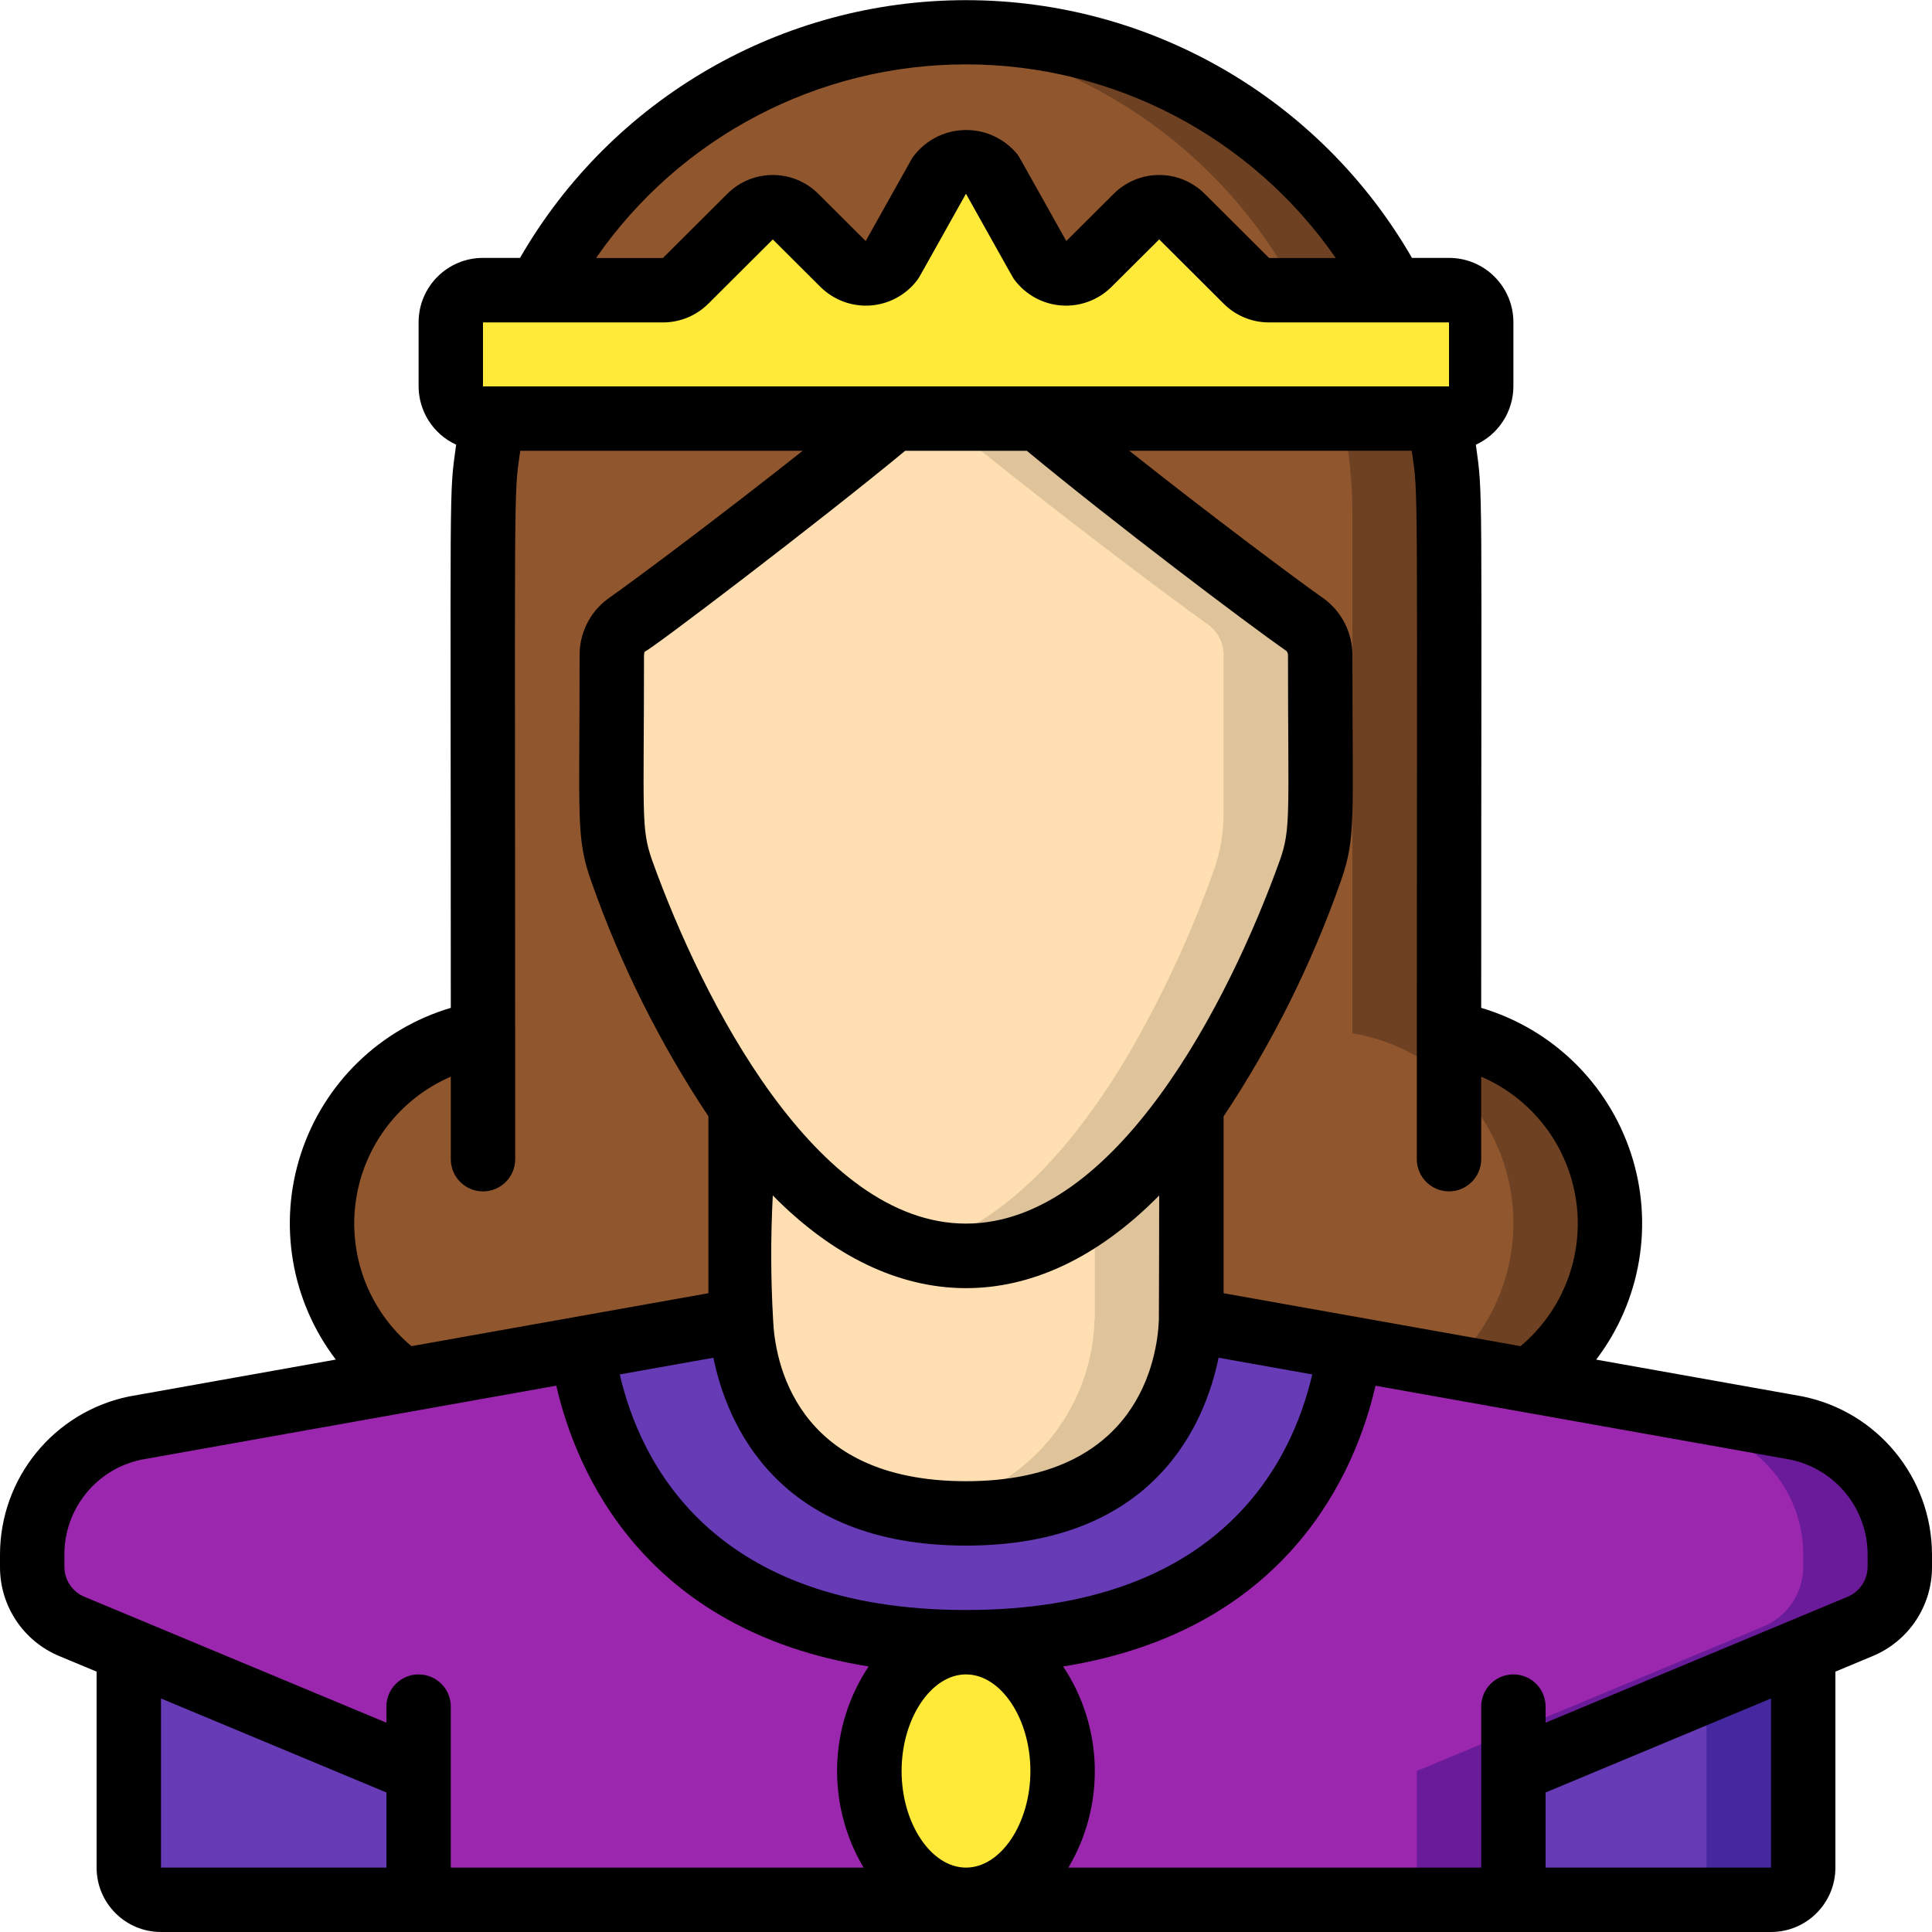
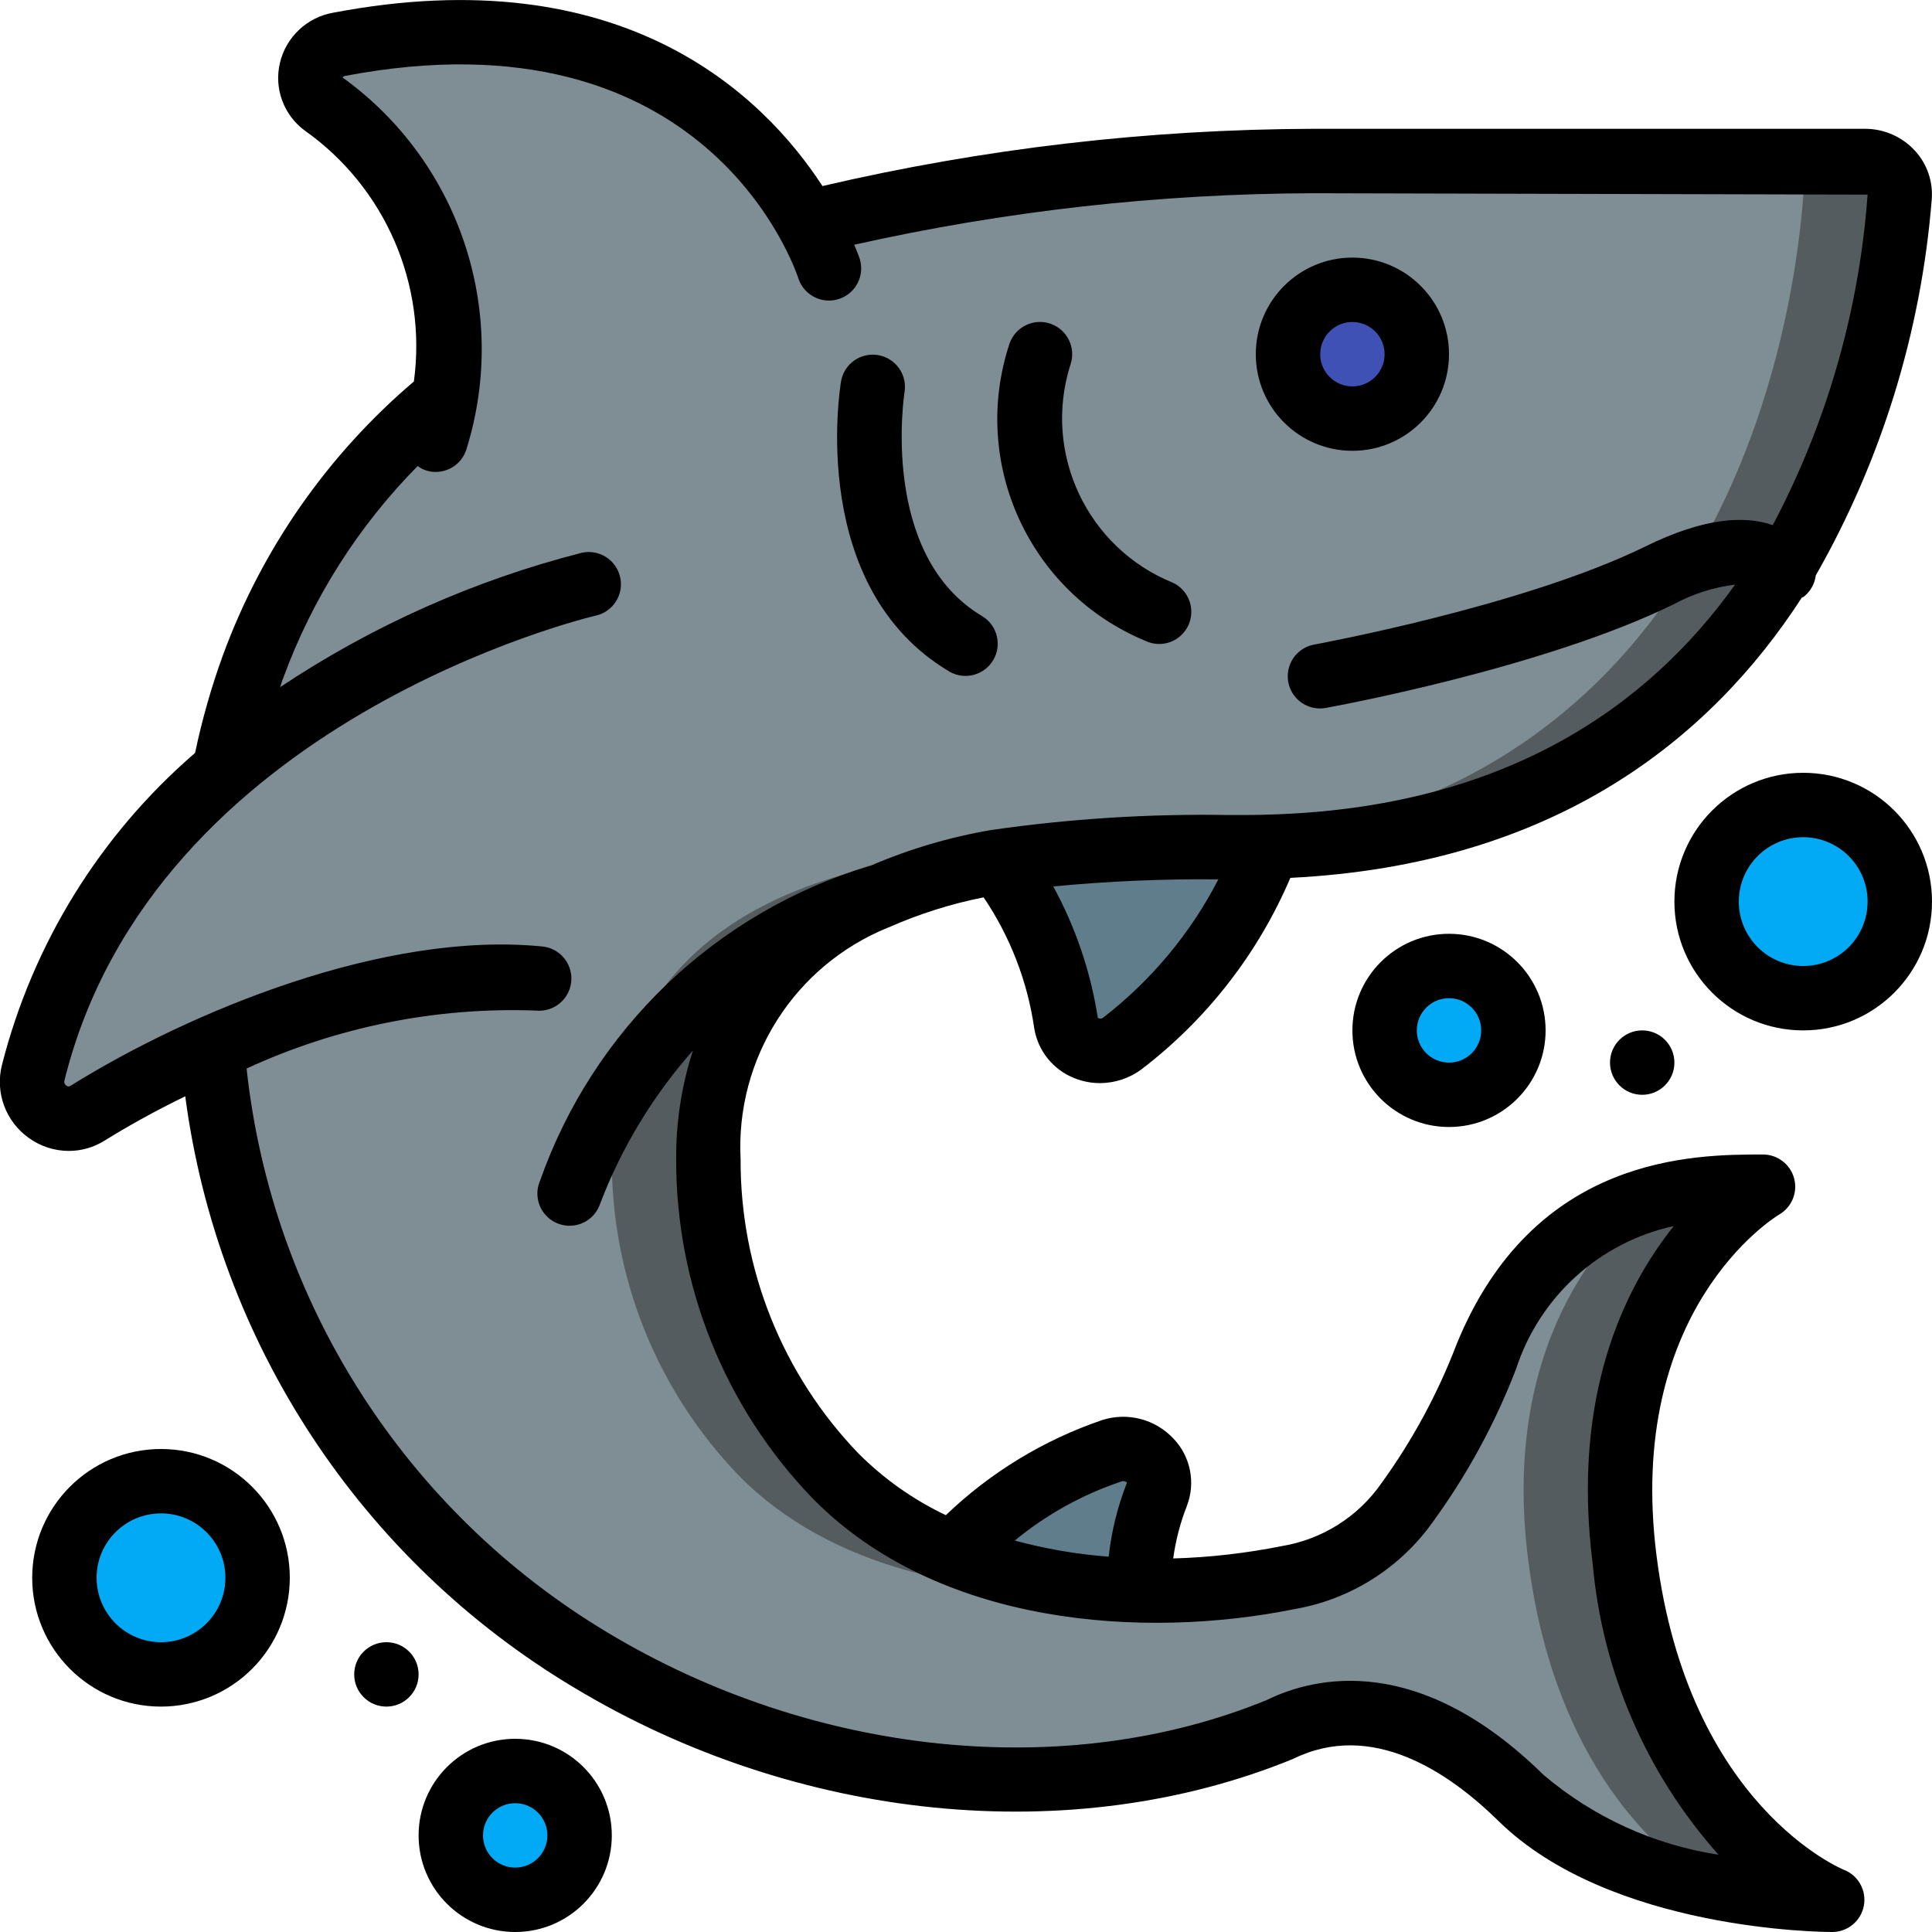
<svg xmlns="http://www.w3.org/2000/svg" viewBox="0 0 60 60">
-   <g id="037---Princess" fill="none">
-     <g id="Layer_3" transform="translate(1 1)">
-       <path id="Shape" d="m36 33.36v6.64l-.01.01c-.01 0 .01 5.99-6.99 5.99s-6.98-5.99-6.99-5.99l-.01-.01v-6.64c1.78 2.52 4.13 4.64 7 4.64s5.22-2.12 7-4.64z" fill="#ffdfb1" />
-       <path id="Shape" d="m33 36.551v3.449l-.01.01c-.093 3.06-2.444 5.575-5.49 5.875.496.075.998.114 1.5.115 7 0 6.98-5.99 6.99-5.99l.01-.01v-6.64c-.827 1.214-1.839 2.291-3 3.191z" fill="#dec39b" />
-       <path id="Shape" d="m49 37c.001 1.851-.856 3.598-2.32 4.73l-.03.17-5.73-1.02-4.92-.88v-6.64c.36-.5.69-1.02 1-1.54 1.073-1.836 1.974-3.768 2.69-5.77.205-.571.31-1.173.31-1.78v-4.91c.008-.367-.159-.716-.45-.94-1.26-.89-5.56-4.13-8.3-6.42h12.45c.202.987.302 1.992.3 3v16.09c2.887.484 5.001 2.983 5 5.91z" fill="#90562d" />
-       <path id="Shape" d="m44 31.09v-16.09c.002-1.008-.098-2.013-.3-3h-3c.202.987.302 1.992.3 3v16.09c2.266.376 4.116 2.017 4.76 4.221.644 2.204-.031 4.583-1.737 6.121l2.627.468.03-.17c1.88-1.457 2.719-3.889 2.138-6.196-.581-2.307-2.472-4.051-4.818-4.444z" fill="#6d4122" />
-       <path id="Shape" d="m40 19.36v4.91c-0.0.607-.105 1.209-.31 1.78-.716 2.002-1.617 3.934-2.69 5.77-.31.52-.64 1.04-1 1.54-1.78 2.52-4.13 4.64-7 4.64s-5.22-2.12-7-4.64c-.36-.5-.69-1.02-1-1.54-1.073-1.836-1.974-3.768-2.69-5.77-.205-.571-.31-1.173-.31-1.78v-4.91c-.008-.367.159-.716.45-.94 1.26-.89 5.56-4.13 8.3-6.42h4.5c2.74 2.29 7.04 5.53 8.3 6.42.291.224.458.573.45.94z" fill="#ffdfb1" />
-       <path id="Shape" d="m39.55 18.42c-1.26-.89-5.56-4.13-8.3-6.42h-3c2.74 2.29 7.04 5.53 8.3 6.42.291.224.458.573.45.94v4.91c-0.0.607-.105 1.209-.31 1.78-.716 2.002-1.617 3.934-2.69 5.77-.31.52-.64 1.04-1 1.54-1.458 2.064-3.3 3.839-5.5 4.421.488.138.993.212 1.5.219 2.87 0 5.22-2.12 7-4.64.36-.5.69-1.02 1-1.54 1.073-1.836 1.974-3.768 2.69-5.77.205-.571.31-1.173.31-1.78v-4.91c.008-.367-.159-.716-.45-.94z" fill="#dec39b" />
-       <path id="Shape" d="m21 31.82c.31.52.64 1.04 1 1.54v6.64l-4.92.88-5.73 1.02-.03-.17c-1.88-1.457-2.719-3.889-2.138-6.196.581-2.307 2.472-4.051 4.818-4.444v-16.09c-.002-1.008.098-2.013.3-3h12.45c-2.74 2.29-7.04 5.53-8.3 6.42-.291.224-.458.573-.45.94v4.91c0.0.607.105 1.209.31 1.78.716 2.002 1.617 3.934 2.69 5.77z" fill="#90562d" />
-       <path id="Shape" d="m15.73 8.01c2.218-4.218 6.31-7.129 11.022-7.842 4.712-.713 9.482.858 12.848 4.232 1.068 1.061 1.968 2.278 2.67 3.61" fill="#90562d" />
-       <path id="Shape" d="m39.6 4.4c-2.805-2.822-6.621-4.406-10.6-4.4-.493 0-.978.032-1.459.079 4.985.529 9.382 3.501 11.729 7.931h3c-.702-1.332-1.602-2.549-2.67-3.61z" fill="#6d4122" />
-       <path id="Shape" d="m45 9.01v1.99c0 .552-.448 1-1 1h-30c-.552 0-1-.448-1-1v-1.99c0-.552.448-1 1-1h5.59c.263.003.516-.102.7-.29l2-1.99c.393-.39 1.027-.39 1.42 0l1.47 1.47c.205.206.49.312.78.291.29-.021.556-.167.73-.401l1.51-2.69c.189-.252.485-.4.8-.4s.611.148.8.4l1.51 2.69c.173.233.44.38.73.401.29.021.575-.085.78-.291l1.47-1.47c.393-.39 1.027-.39 1.42 0l2 1.99c.184.188.437.293.7.29h5.59c.265 0 .52.105.707.293s.293.442.293.707z" fill="#ffea3a" />
-       <path id="Shape" d="m55 50.25v6.75c0 .552-.448 1-1 1h-8v-4z" fill="#673ab6" />
-       <path id="Shape" d="m52 51.5v5.5c0 .552-.448 1-1 1h3c.552 0 1-.448 1-1v-6.75z" fill="#45279f" />
-       <path id="Shape" d="m12 54v4h-8c-.552 0-1-.448-1-1v-6.75z" fill="#673ab6" />
-       <path id="Shape" d="m29 58h-17v-4l-9-3.75-1.77-.74c-.742-.311-1.226-1.036-1.23-1.84v-.4c-0-1.901 1.337-3.54 3.2-3.92l8.15-1.45 5.73-1.02c.33 2.42 2.08 9.12 11.92 9.12-1.66 0-3 1.79-3 4s1.34 4 3 4z" fill="#9c27af" />
-       <path id="Shape" d="m58 47.27v.4c-.004.804-.488 1.529-1.23 1.84l-1.77.74-9 3.75v4h-17c1.66 0 3-1.79 3-4s-1.34-4-3-4c9.84 0 11.59-6.7 11.92-9.12l5.73 1.02 8.15 1.45c1.863.38 3.2 2.019 3.2 3.92z" fill="#9c27af" />
-       <path id="Shape" d="m54.8 43.35-8.15-1.45-5.73-1.02c-.021.156-.049.331-.084.519l2.814.5 8.15 1.45c1.863.38 3.201 2.02 3.2 3.921v.4c-.004.804-.488 1.529-1.23 1.84l-1.77.74-9 3.75v4h3v-4l9-3.75 1.77-.74c.742-.311 1.226-1.036 1.23-1.84v-.4c0-1.901-1.337-3.54-3.2-3.92z" fill="#6a1b99" />
-       <path id="Shape" d="m40.92 40.88c-.33 2.42-2.08 9.12-11.92 9.12s-11.59-6.7-11.92-9.12l4.92-.88.01.01c.01 0-.01 5.99 6.99 5.99s6.98-5.99 6.99-5.99l.01-.01z" fill="#673ab6" />
-       <ellipse id="Oval" cx="29" cy="54" fill="#ffea3a" rx="3" ry="4" />
+   <g id="Page-1" fill="none" fill-rule="evenodd">
+     <g id="011---Shark" fill-rule="nonzero" transform="translate(-1)">
+       <g id="Icons" transform="translate(1 1)">
+         <path id="Shape" d="m56.9 58s-6.44 0-9.66-3.16c-2.74-2.69-5.38-3.17-7.52-2.11-12.25 5.01-31.27-2.36-33.14-21.18-1.332.583-2.622 1.258-3.86 2.02-.394.238-.893.214-1.263-.06s-.539-.744-.427-1.19c.942-3.667 3.013-6.945 5.92-9.37.841-4.557 3.268-8.67 6.85-11.61.61-3.493-.841-7.025-3.73-9.08-.343-.252-.499-.685-.396-1.098.103-.412.445-.721.866-.782 9.19-1.75 13.14 3.03 14.55 5.54 5.137-1.272 10.408-1.916 15.7-1.92h17.13c.295-.004.578.114.783.326.205.212.312.5.297.794-.35 4.57-2.88 19.75-19.61 20.18-2.821-.066-5.643.088-8.44.46-4.51.8-8.95 3.21-8.95 9.24-.015 3.666 1.403 7.193 3.95 9.83 3.417 3.484 9.3 4.132 14.06 3.16 1.491-.255 2.819-1.093 3.69-2.33 1.013-1.397 1.84-2.92 2.46-4.53 2.15-5.28 6.45-5.28 8.59-5.28 0 0-5.37 3.17-4.29 11.6s6.44 10.55 6.44 10.55z" fill="#7f8e94" />
+         <path id="Shape" d="m56 5.12c-.35 4.57-2.88 19.75-19.61 20.18-2.821-.066-5.643.088-8.44.46-4.51.8-8.95 3.21-8.95 9.24-.015 3.666 1.403 7.193 3.95 9.83 2.823 2.878 7.327 3.817 11.494 3.51-3.161-.114-6.175-1.359-8.494-3.51-2.547-2.637-3.965-6.164-3.95-9.83 0-6.03 4.44-8.44 8.95-9.24 2.797-.372 5.619-.526 8.44-.46 16.73-.43 19.26-15.61 19.61-20.18.015-.294-.093-.582-.297-.794-.205-.212-.488-.33-.783-.326h-3c.295-.004.578.114.783.326.205.212.312.5.297.794z" fill="#545c60" />
+         <path id="Shape" d="m50.46 47.45c-1.08-8.43 4.29-11.6 4.29-11.6-1.2-.041-2.399.097-3.558.407-1.342 1.083-4.592 4.454-3.732 11.193.81 6.392 4.084 9.15 5.626 10.113 1.256.26 2.532.407 3.814.437 0 0-5.37-2.11-6.44-10.55z" fill="#545c60" />
+         <path id="Shape" d="m39.39 25.3c-.913 2.415-2.482 4.527-4.53 6.1-.296.238-.695.305-1.052.176-.357-.129-.622-.434-.698-.806-.254-1.835-1-3.566-2.16-5.01 2.797-.372 5.619-.526 8.44-.46z" fill="#607d8b" />
+         <circle id="Oval" cx="42" cy="10" fill="#3f51b5" r="2" />
+         <g fill="#02a9f4">
+           <circle id="Oval" cx="56" cy="27" r="3" />
+           <circle id="Oval" cx="5" cy="48" r="3" />
+           <circle id="Oval" cx="45" cy="31" r="2" />
+           <circle id="Oval" cx="16" cy="56" r="2" />
+         </g>
+         <path id="Shape" d="m35.93 45.41c-.385.945-.569 1.96-.54 2.98-1.985-.027-3.948-.42-5.79-1.16 1.372-1.436 3.065-2.526 4.94-3.18.39-.139.824-.043 1.12.246s.4.722.27 1.114z" fill="#607d8b" />
+       </g>
+       <g id="Icons_copy" fill="#000">
+         <path id="Shape" d="m1.888 35.335c.362.264.799.407 1.247.408.394 0.0.779-.111 1.113-.32.669-.417 1.526-.9 2.505-1.377 1.009 7.647 5.46 14.413 12.083 18.368 6.924 4.165 15.453 5.022 22.321 2.211 2.432-1.2 4.811.388 6.377 1.925 3.474 3.411 10.088 3.45 10.366 3.45.481 0.0.894-.341.983-.814.09-.472-.17-.942-.617-1.117-.049-.019-4.831-1.982-5.819-9.741-.971-7.628 3.621-10.5 3.812-10.612.389-.229.577-.69.458-1.125-.119-.435-.515-.737-.966-.737-2.129 0-7.116 0-9.518 5.9-.585 1.531-1.369 2.979-2.33 4.307-.726 1.044-1.845 1.75-3.1 1.955-1.11.222-2.237.351-3.368.383.075-.556.217-1.1.421-1.622.281-.718.123-1.534-.407-2.094-.563-.606-1.424-.834-2.213-.584-1.817.618-3.477 1.627-4.862 2.956-1.01-.48-1.93-1.131-2.72-1.923-2.358-2.454-3.668-5.729-3.654-9.132-.162-3.125 1.672-6.01 4.57-7.189l.017-.006.013-.005c.945-.418 1.933-.731 2.947-.932.825 1.219 1.362 2.609 1.572 4.066.114.703.591 1.293 1.254 1.552.251.1.518.151.788.151.469-.001.926-.154 1.3-.437 2.023-1.548 3.612-3.594 4.612-5.937 8.2-.407 13.038-4.308 15.882-8.7.02-.014.045-.017.065-.033.205-.163.339-.4.371-.66 2.04-3.577 3.269-7.558 3.6-11.663.048-.56-.141-1.114-.521-1.527-.398-.434-.96-.68-1.548-.68h-17.131c-5.134.015-10.25.611-15.249 1.778-1.842-2.833-6.206-7.095-15.191-5.384-.815.141-1.467.755-1.658 1.56-.187.791.116 1.618.771 2.1 2.493 1.764 3.799 4.767 3.39 7.793-2.679 2.276-4.723 5.206-5.933 8.506-.359.988-.647 2.001-.863 3.03-2.948 2.541-5.042 5.928-6 9.7-.211.85.118 1.742.83 2.252zm33.945 10.671c.058-.021.123-.006.167.038-.291.738-.483 1.511-.569 2.3-.986-.074-1.963-.242-2.917-.5.984-.811 2.109-1.434 3.319-1.838zm-.578-14.4c-.047.039-.115.039-.162 0-.222-1.429-.69-2.808-1.383-4.077 1.704-.163 3.416-.237 5.128-.22-.865 1.678-2.089 3.145-3.583 4.298zm-32.255 1.955c2.767-11.2 16.368-14.412 16.505-14.443.539-.122.877-.658.754-1.196s-.658-.877-1.196-.754c-3.334.852-6.5 2.263-9.363 4.172.034-.1.059-.2.1-.294.904-2.464 2.327-4.705 4.171-6.573.161.121.358.185.56.183.455-0.0.852-.307.967-.747 1.315-4.264-.237-8.891-3.856-11.5.006-.026.034-.043.085-.053 11.209-2.13 13.959 5.96 14.073 6.306.177.511.729.789 1.245.626.516-.162.809-.706.662-1.226 0-.013-.06-.181-.179-.461 4.682-1.049 9.465-1.586 14.263-1.6l17.209.043c-.26 3.589-1.263 7.085-2.946 10.265-.853-.3-2.113-.247-3.966.667-3.788 1.855-10.202 3.025-10.266 3.041-.354.061-.648.307-.77.645-.122.338-.054.715.179.988.233.273.594.401.947.334.274-.049 6.747-1.234 10.792-3.214.594-.323 1.244-.531 1.915-.615-2.707 3.789-7.168 6.954-14.533 7.144-.274.012-.682.012-1.19.012-2.47-.042-4.94.114-7.385.467-1.293.221-2.555.595-3.759 1.115-.008 0-.017 0-.025 0-4.77 1.446-8.567 5.078-10.223 9.78-.144.335-.093.722.131 1.009.224.287.587.43.947.372.36-.058.66-.307.782-.651.667-1.755 1.646-3.374 2.89-4.779-.353 1.09-.529 2.23-.521 3.376-.01 3.926 1.508 7.703 4.233 10.529 3.906 3.978 10.294 4.386 14.973 3.443 1.733-.3 3.276-1.274 4.294-2.708 1.067-1.466 1.937-3.066 2.587-4.759.73-2.24 2.593-3.926 4.895-4.429-1.539 1.924-3.182 5.278-2.517 10.505.3 3.348 1.67 6.51 3.906 9.019-2.006-.307-3.888-1.166-5.435-2.48-3.866-3.8-7.086-3.066-8.6-2.322-6.233 2.551-14.077 1.744-20.471-2.1-6.272-3.76-10.42-10.243-11.206-17.514 2.812-1.297 5.891-1.914 8.986-1.8.355.036.703-.121.912-.411.209-.29.247-.669.1-.995-.147-.326-.456-.548-.812-.584-4.9-.491-10.957 2.022-14.656 4.328-.039.028-.092.024-.127-.009-.052-.031-.077-.093-.062-.152z" />
+         <path id="Shape" d="m43 14c1.657 0 3-1.343 3-3 0-1.657-1.343-3-3-3s-3 1.343-3 3c0 1.657 1.343 3 3 3zm0-4c.552 0 1 .448 1 1s-.448 1-1 1-1-.448-1-1 .448-1 1-1z" />
+         <path id="Shape" d="m30.49 20.86c.474.27 1.077.11 1.355-.359.278-.469.129-1.075-.335-1.361-3.211-1.9-2.425-6.925-2.417-6.975.082-.54-.284-1.046-.823-1.137s-1.05.268-1.149.805c-.044.267-1.028 6.422 3.369 9.027z" />
+         <path id="Shape" d="m36.567 19.9c.135.066.283.1.433.1.466-.001.869-.324.972-.778s-.12-.919-.539-1.122c-2.671-1.077-4.061-4.03-3.19-6.775.18-.522-.097-1.091-.62-1.272-.522-.18-1.091.097-1.272.62-1.227 3.705.611 7.729 4.215 9.227z" />
+         <path id="Shape" d="m57 24c-2.209 0-4 1.791-4 4s1.791 4 4 4 4-1.791 4-4-1.791-4-4-4zm0 6c-1.105 0-2-.895-2-2s.895-2 2-2 2 .895 2 2-.895 2-2 2z" />
+         <path id="Shape" d="m10 49c0-2.209-1.791-4-4-4s-4 1.791-4 4 1.791 4 4 4c1.061 0 2.078-.421 2.828-1.172.75-.75 1.172-1.768 1.172-2.828zm-6 0c0-1.105.895-2 2-2s2 .895 2 2-.895 2-2 2c-.53 0-1.039-.211-1.414-.586-.375-.375-.586-.884-.586-1.414z" />
+         <path id="Shape" d="m43 32c0 1.657 1.343 3 3 3s3-1.343 3-3-1.343-3-3-3-3 1.343-3 3zm4 0c0 .552-.448 1-1 1s-1-.448-1-1 .448-1 1-1 1 .448 1 1z" />
+         <path id="Shape" d="m17 60c1.657 0 3-1.343 3-3s-1.343-3-3-3-3 1.343-3 3 1.343 3 3 3zm0-4c.552 0 1 .448 1 1s-.448 1-1 1-1-.448-1-1 .448-1 1-1z" />
+         <circle id="Oval" cx="52" cy="33" r="1" />
+         <circle id="Oval" cx="13" cy="52" r="1" />
+       </g>
    </g>
-     <path id="Shape" d="m55.976 43.366-6.405-1.142c1.39-1.826 1.795-4.218 1.081-6.399s-2.452-3.873-4.652-4.525c0-16.784.06-15.839-.166-17.489.708-.325 1.163-1.032 1.166-1.811v-1.991c0-1.105-.895-2-2-2h-1.15c-2.854-4.952-8.134-8.004-13.85-8.004s-10.996 3.052-13.85 8.004h-1.15c-1.105 0-2 .895-2 2v1.991c.003.779.458 1.485 1.166 1.81-.228 1.667-.166.62-.166 17.49-2.2.652-3.939 2.343-4.653 4.524s-.309 4.573 1.082 6.399l-6.429 1.147c-2.324.482-3.993 2.526-4 4.9v.4c-0 1.21.728 2.3 1.846 2.763l1.154.481v6.086c0 1.105.895 2 2 2h50c1.105 0 2-.895 2-2v-6.086l1.155-.482c1.117-.463 1.845-1.553 1.845-2.762v-.4c-.009-2.382-1.69-4.43-4.024-4.904zm-9.976-7.366v-2.563c1.583.683 2.698 2.138 2.947 3.843.249 1.706-.404 3.418-1.725 4.526l-9.222-1.644v-5.493c1.509-2.268 2.729-4.715 3.633-7.284.488-1.374.367-1.927.367-7.022.007-.694-.318-1.35-.876-1.764-.888-.624-3.6-2.654-6.052-4.6h8.77c.216 1.508.158.084.158 22 0 .552.448 1 1 1s1-.448 1-1zm-17.889-22h3.778c2.736 2.264 6.794 5.329 8.068 6.222.031.04.046.09.043.141 0 4.876.1 5.362-.251 6.349-1.578 4.398-5.101 11.288-9.749 11.288s-8.179-6.916-9.748-11.284c-.352-1.005-.252-1.397-.252-6.353-.001-.044.007-.088.025-.128.118 0 5.417-4.028 8.086-6.235zm7.889 23.126c0 .967-.009 3.83-.01 3.866-.048 1.175-.62 5.008-5.99 5.008s-5.942-3.833-5.99-5.008c-.075-1.287-.078-2.578-.01-3.866 3.73 3.785 8.165 3.891 12 0zm-6 10.874c5.893 0 7.438-3.843 7.844-5.834l2.909.518c-.64 2.757-2.886 7.316-10.753 7.316s-10.113-4.559-10.753-7.316l2.908-.518c.405 1.986 1.945 5.834 7.845 5.834zm11.484-39.987h-2.071l-2-1.994c-.781-.779-2.045-.779-2.826 0l-1.472 1.467c-1.49-2.659-1.453-2.6-1.515-2.688-.405-.5-1.021-.781-1.664-.759-.643.022-1.238.344-1.608.871l-1.443 2.576-1.472-1.467c-.781-.779-2.045-.779-2.826 0l-2 1.994h-2.076c2.611-3.767 6.903-6.014 11.486-6.014s8.875 2.247 11.486 6.014zm-26.484 2h5.587c.53.001 1.039-.209 1.413-.584l2-1.993 1.478 1.472c.41.409.977.62 1.555.579s1.109-.331 1.457-.794c.064-.087-.012.039 1.509-2.676 1.538 2.745 1.445 2.589 1.509 2.676.348.463.879.753 1.457.794s1.145-.17 1.555-.579l1.48-1.473 2 1.994c.374.375.882.585 1.412.584h5.588v1.987h-30zm-1 23.424v2.563c0 .552.448 1 1 1s1-.448 1-1c0-21.708-.062-20.464.158-22h8.77c-2.455 1.945-5.168 3.978-6.067 4.609-.55.414-.869 1.066-.861 1.754 0 5.123-.119 5.655.368 7.025.904 2.568 2.124 5.014 3.632 7.28v5.494l-9.222 1.644c-1.321-1.107-1.974-2.82-1.725-4.526.249-1.706 1.364-3.16 2.947-3.843zm-2 24.563h-7v-5.252l7 2.919zm14.82 0h-12.82v-5c0-.552-.448-1-1-1s-1 .448-1 1v.5l-9.384-3.913c-.369-.156-.611-.516-.616-.917v-.4c.002-1.416.991-2.639 2.376-2.936l12.9-2.3c.61 2.655 2.7 7.6 9.7 8.719-1.248 1.879-1.309 4.308-.156 6.247zm3.18 0c-1.084 0-2-1.374-2-3s.916-3 2-3 2 1.374 2 3-.916 3-2 3zm25 0h-7v-2.333l7-2.919zm3-9.33c-.005.401-.246.761-.615.917l-9.385 3.913v-.5c0-.552-.448-1-1-1s-1 .448-1 1v5h-12.82c1.15-1.94 1.087-4.368-.163-6.246 7-1.122 9.094-6.064 9.7-8.719l12.883 2.295c1.394.289 2.396 1.516 2.4 2.94z" fill="#000" />
  </g>
</svg>
